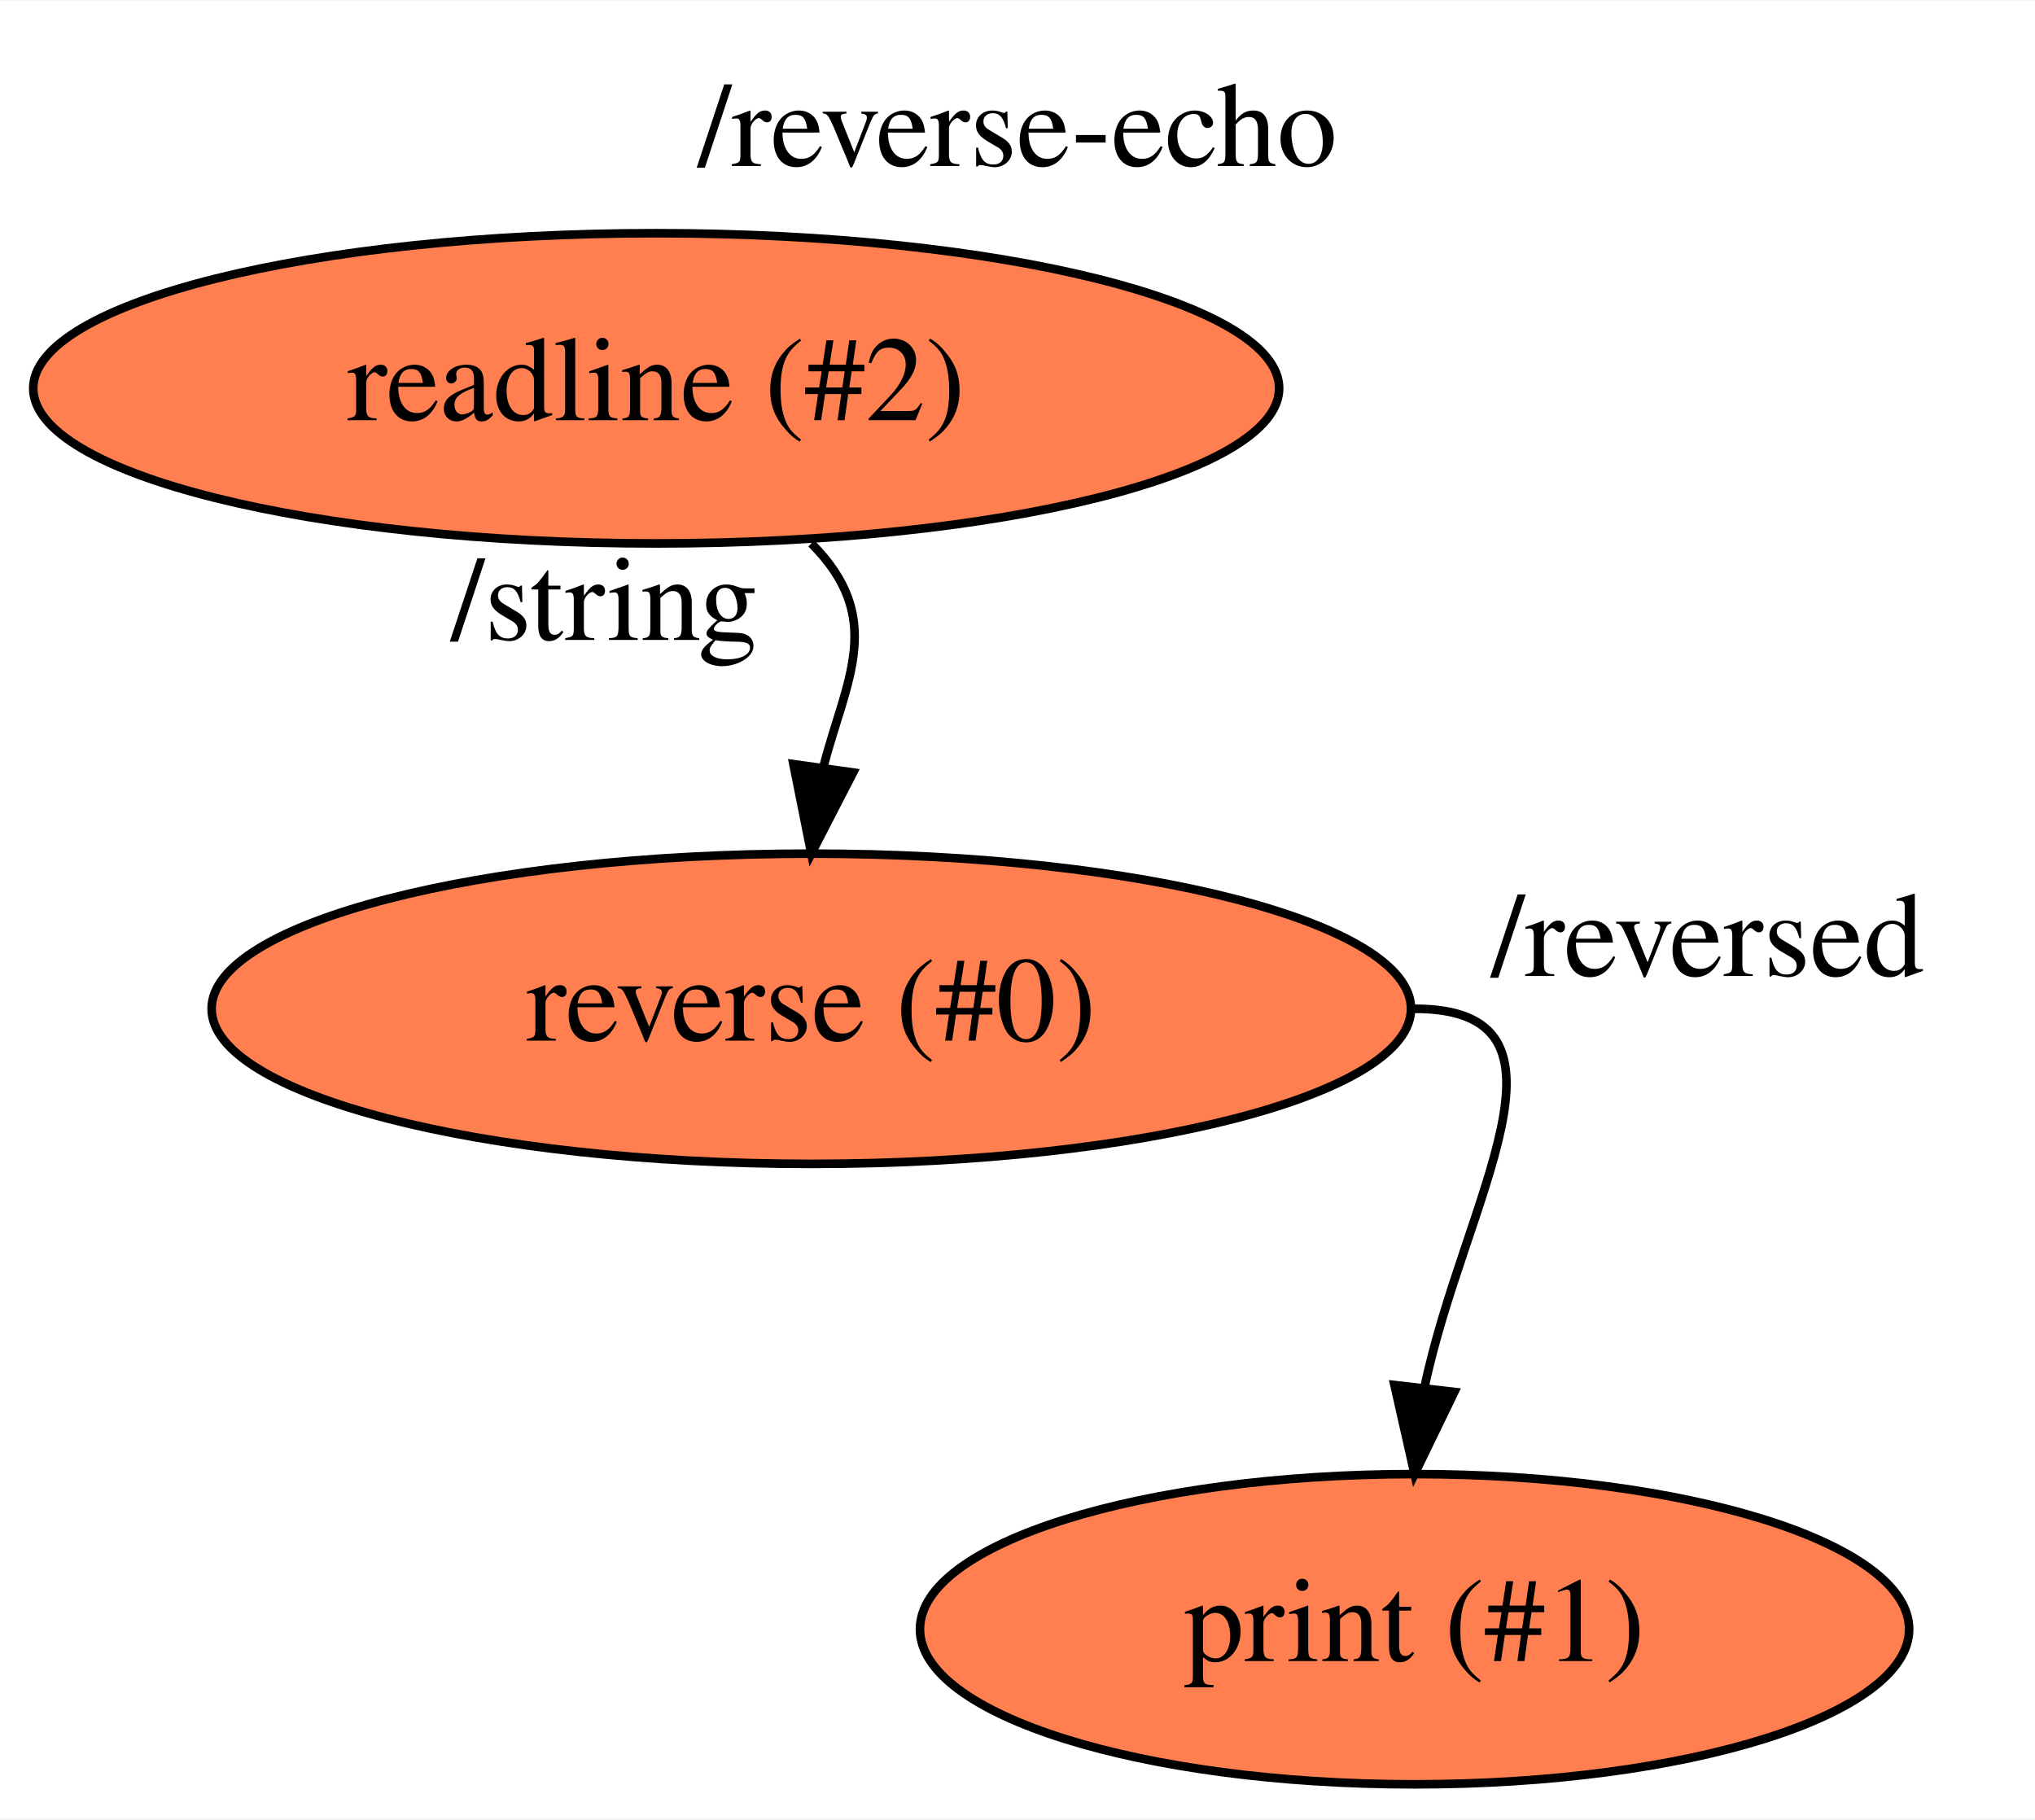
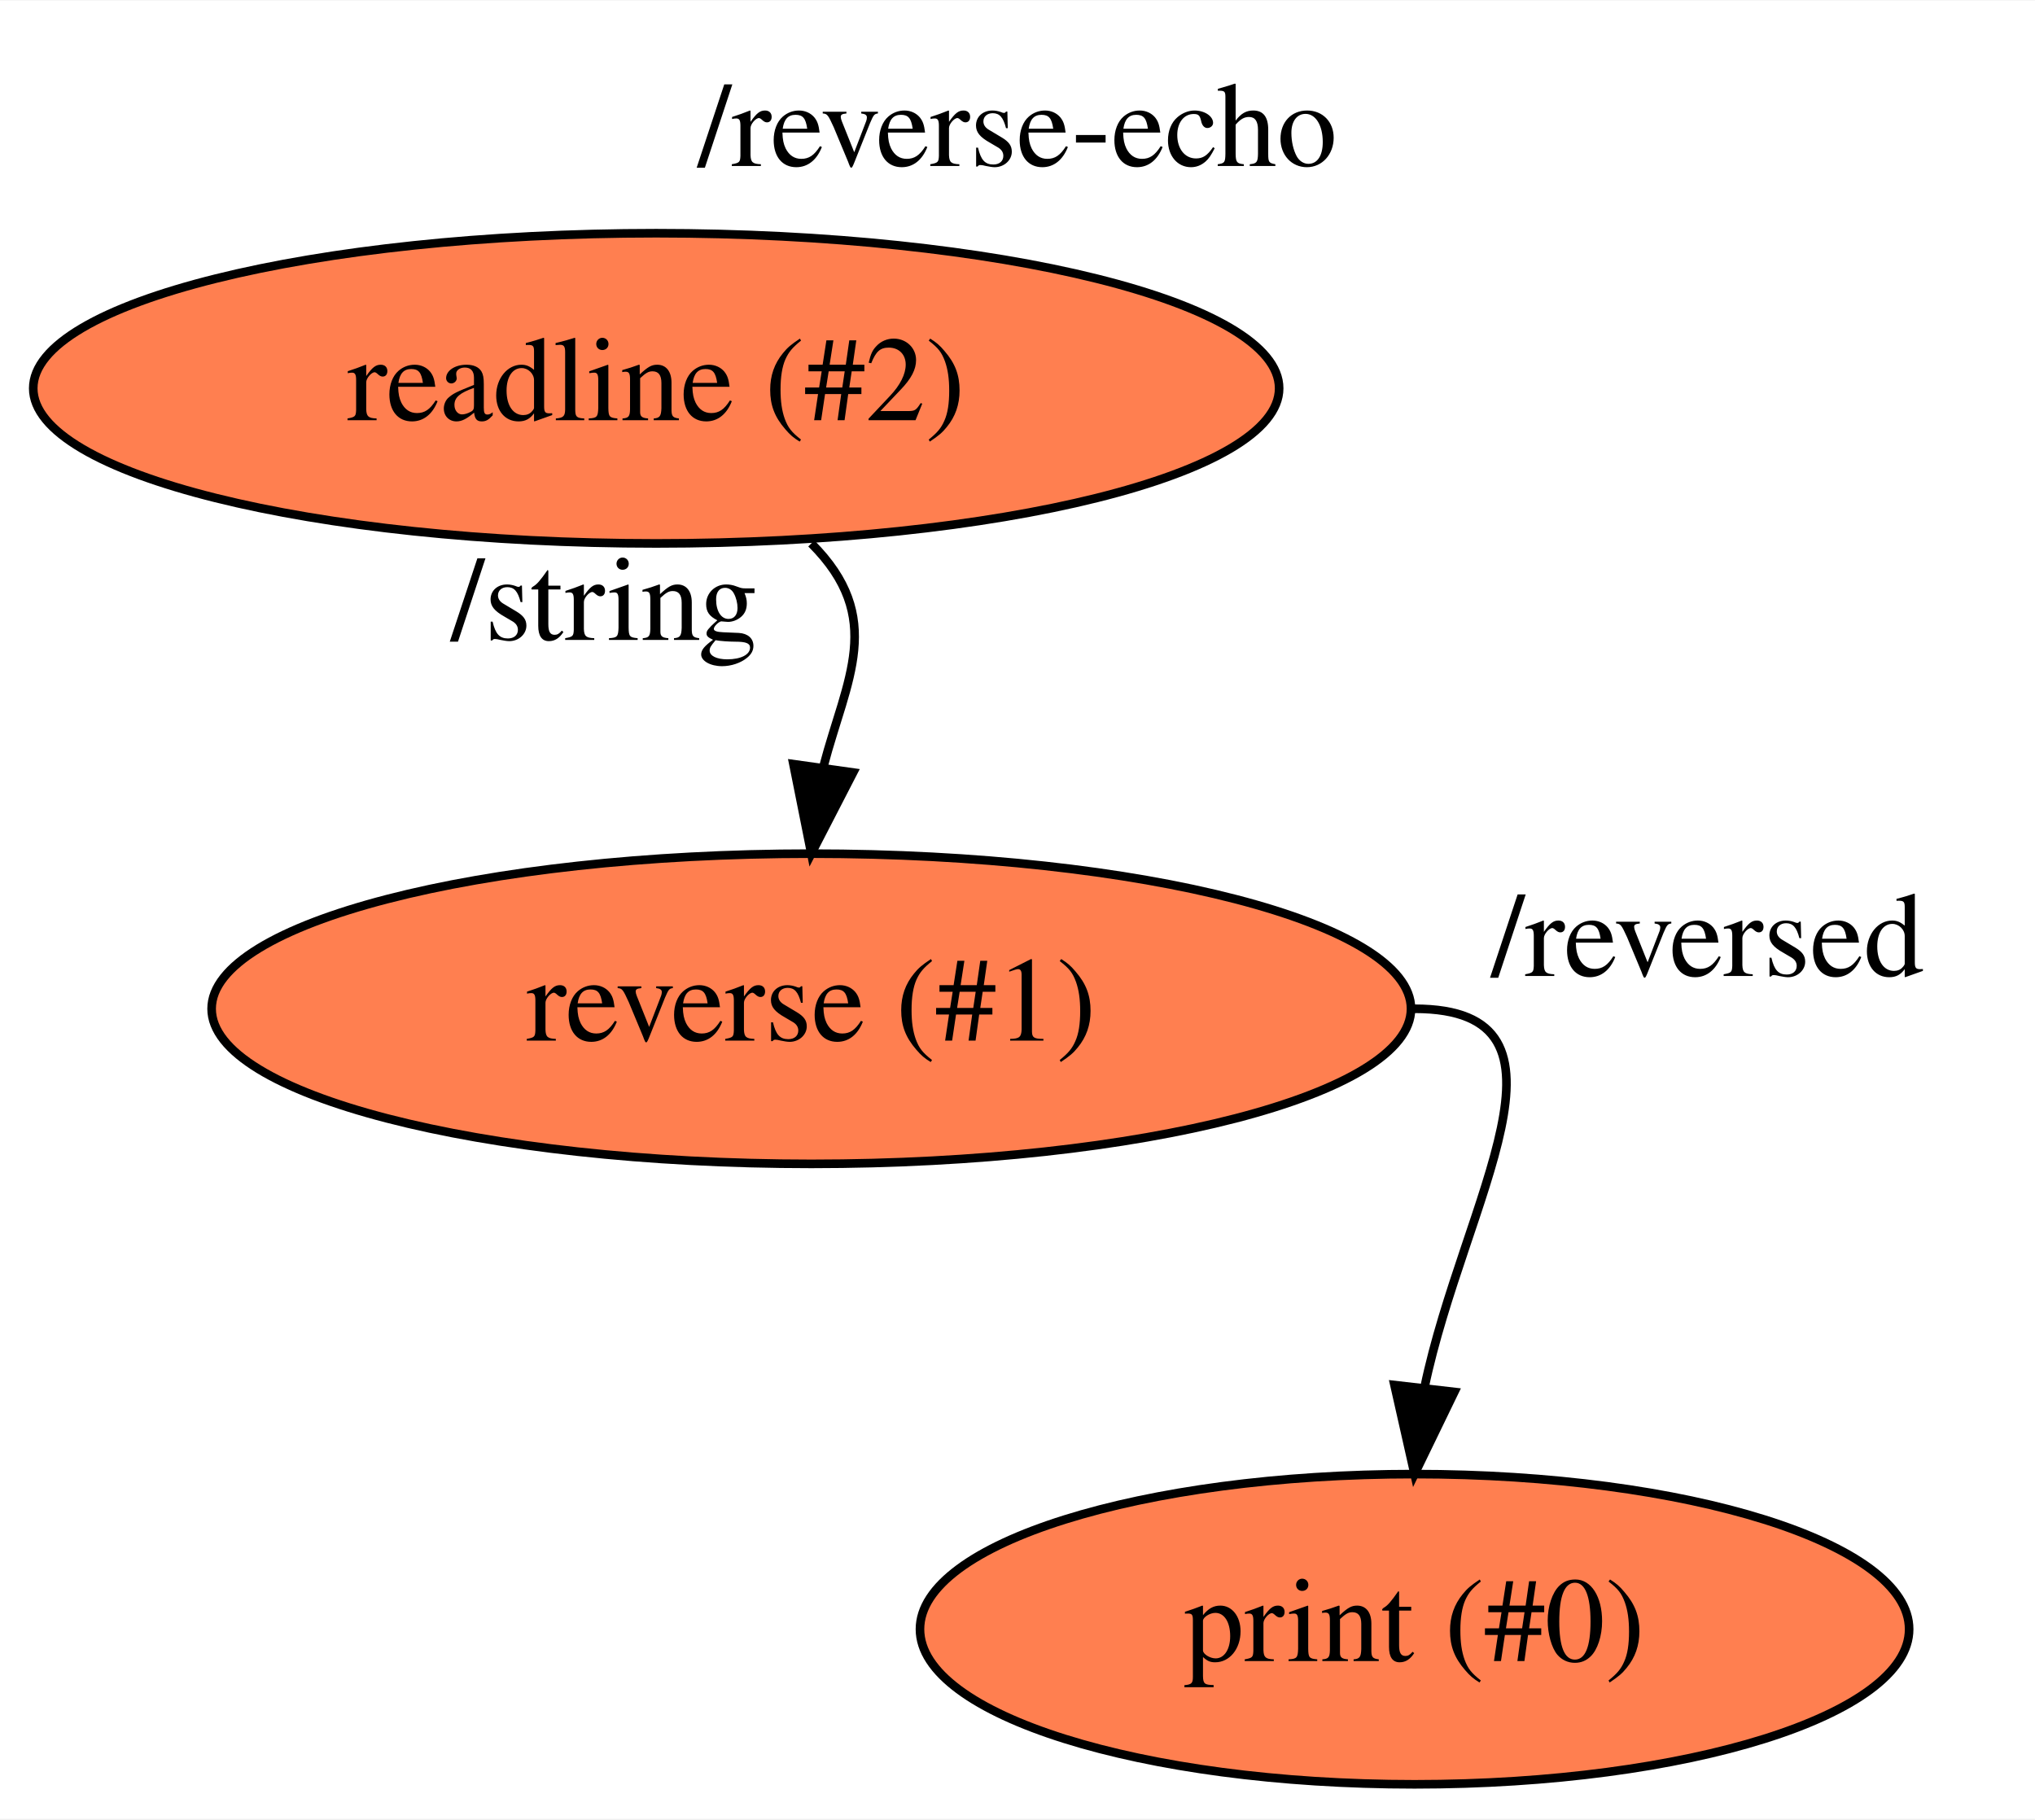
<svg xmlns="http://www.w3.org/2000/svg" xmlns:xlink="http://www.w3.org/1999/xlink" width="236pt" height="211pt" viewBox="0.00 0.00 236.14 211.00">
  <g id="graph0" class="graph" transform="scale(1 1) rotate(0) translate(4 207)">
    <polygon fill="#ffffff" stroke="transparent" points="-4,4 -4,-207 232.144,-207 232.144,4 -4,4" />
    <text text-anchor="middle" x="114.072" y="-187.8" font-family="Times,serif" font-size="14.00" fill="#000000">/reverse-echo</text>
    <g id="node1" class="node">
      <g id="a_node1">
        <a xlink:href="file:///home/travis/build/andrewdavidmackenzie/flow/flowr/src/lib/flowruntime/stdio/readline.html" xlink:title="readline (#2)">
          <ellipse fill="#ff7f50" stroke="#000000" cx="72.144" cy="-162" rx="72.287" ry="18" />
          <text text-anchor="middle" x="72.144" y="-158.3" font-family="Times,serif" font-size="14.00" fill="#000000">readline (#2)</text>
        </a>
      </g>
    </g>
    <g id="node2" class="node">
      <g id="a_node2">
-         <a xlink:href="file:///home/travis/build/andrewdavidmackenzie/flow/samples/reverse-echo/reverse/reverse.html" xlink:title="reverse (#0)">
+         <a xlink:href="file:///home/travis/build/andrewdavidmackenzie/flow/samples/reverse-echo/reverse/reverse.html" xlink:title="reverse (#1)">
          <ellipse fill="#ff7f50" stroke="#000000" cx="90.144" cy="-90" rx="69.588" ry="18" />
-           <text text-anchor="middle" x="90.144" y="-86.3" font-family="Times,serif" font-size="14.00" fill="#000000">reverse (#0)</text>
+           <text text-anchor="middle" x="90.144" y="-86.3" font-family="Times,serif" font-size="14.00" fill="#000000">reverse (#1)</text>
        </a>
      </g>
    </g>
    <g id="edge1" class="edge">
      <path fill="none" stroke="#000000" d="M90.144,-144C98.806,-135.338 94.204,-128.216 91.571,-118.173" />
      <polygon fill="#000000" stroke="#000000" points="94.999,-117.417 90.144,-108 88.067,-118.389 94.999,-117.417" />
      <text text-anchor="middle" x="66.144" y="-132.8" font-family="Times,serif" font-size="14.00" fill="#000000">/string</text>
    </g>
    <g id="node3" class="node">
      <g id="a_node3">
-         <a xlink:href="file:///home/travis/build/andrewdavidmackenzie/flow/flowr/src/lib/flowruntime/stdio/stdout.html" xlink:title="print (#1)">
+         <a xlink:href="file:///home/travis/build/andrewdavidmackenzie/flow/flowr/src/lib/flowruntime/stdio/stdout.html" xlink:title="print (#0)">
          <ellipse fill="#ff7f50" stroke="#000000" cx="160.144" cy="-18" rx="57.391" ry="18" />
-           <text text-anchor="middle" x="160.144" y="-14.3" font-family="Times,serif" font-size="14.00" fill="#000000">print (#1)</text>
+           <text text-anchor="middle" x="160.144" y="-14.3" font-family="Times,serif" font-size="14.00" fill="#000000">print (#0)</text>
        </a>
      </g>
    </g>
    <g id="edge2" class="edge">
      <path fill="none" stroke="#000000" d="M160.144,-90C180.862,-90 165.809,-67.642 161.305,-46.088" />
      <polygon fill="#000000" stroke="#000000" points="164.765,-45.534 160.144,-36 157.811,-46.335 164.765,-45.534" />
      <text text-anchor="middle" x="194.144" y="-93.8" font-family="Times,serif" font-size="14.00" fill="#000000">/reversed</text>
    </g>
  </g>
</svg>
